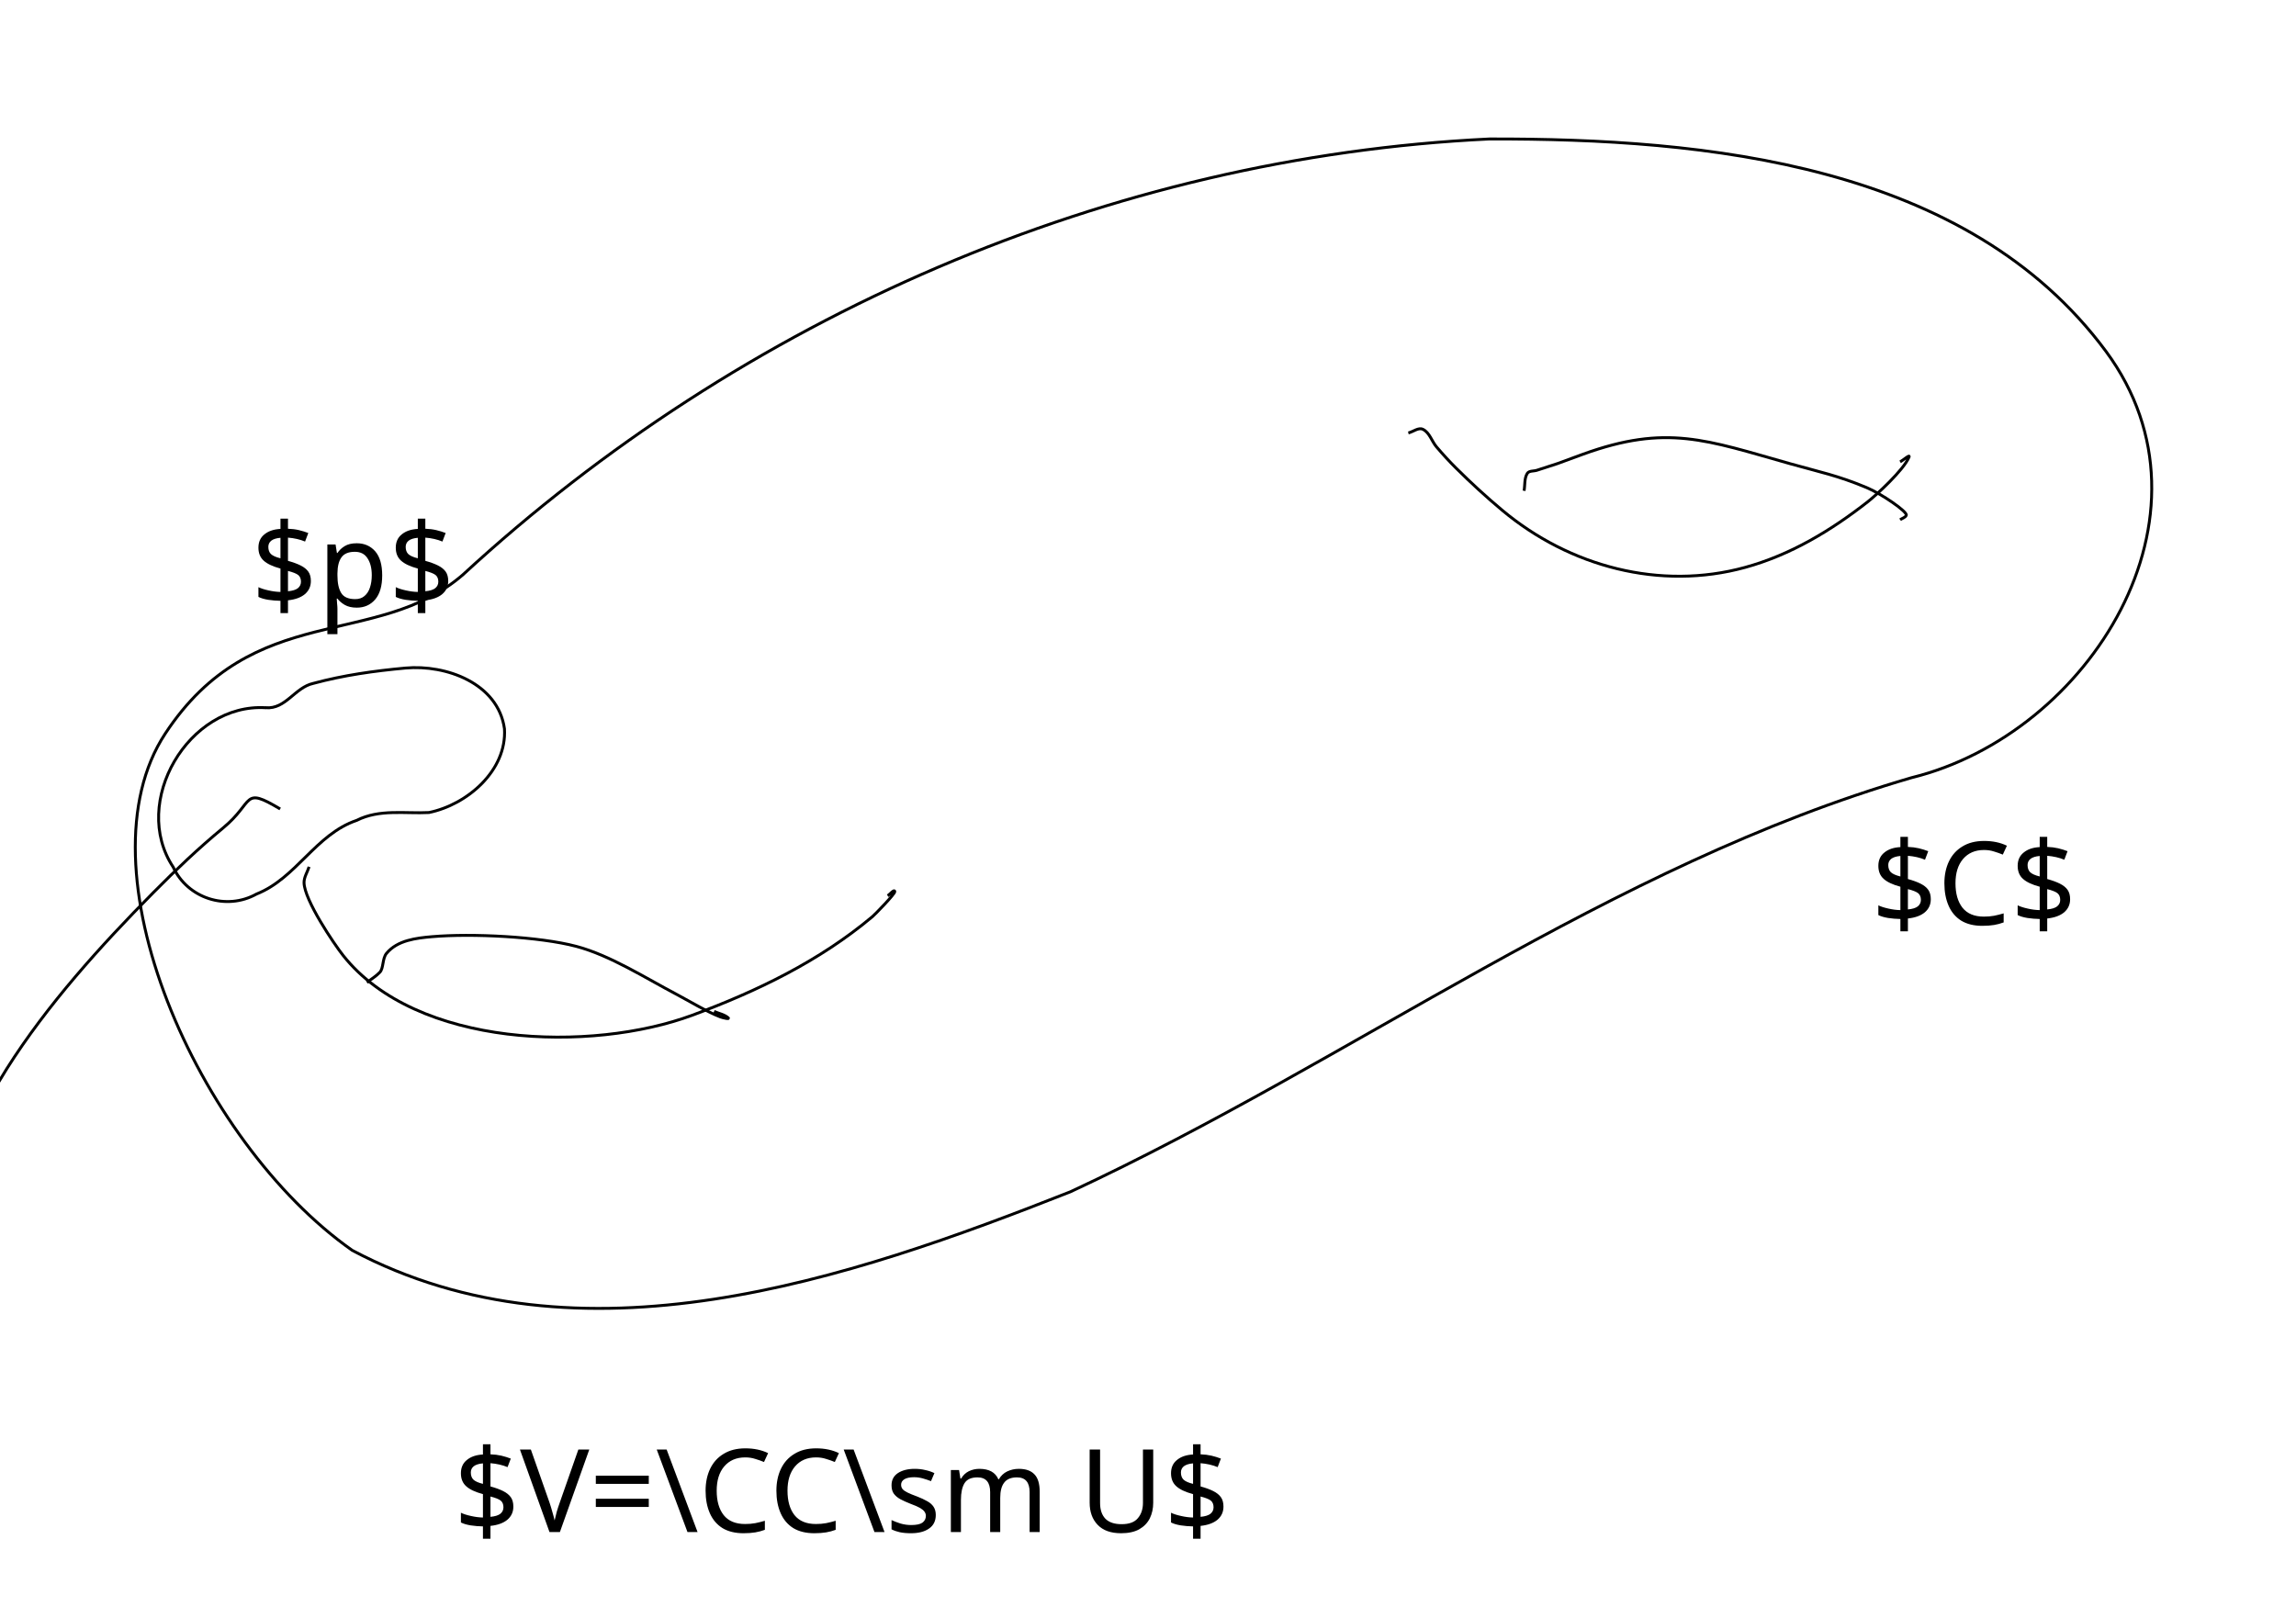
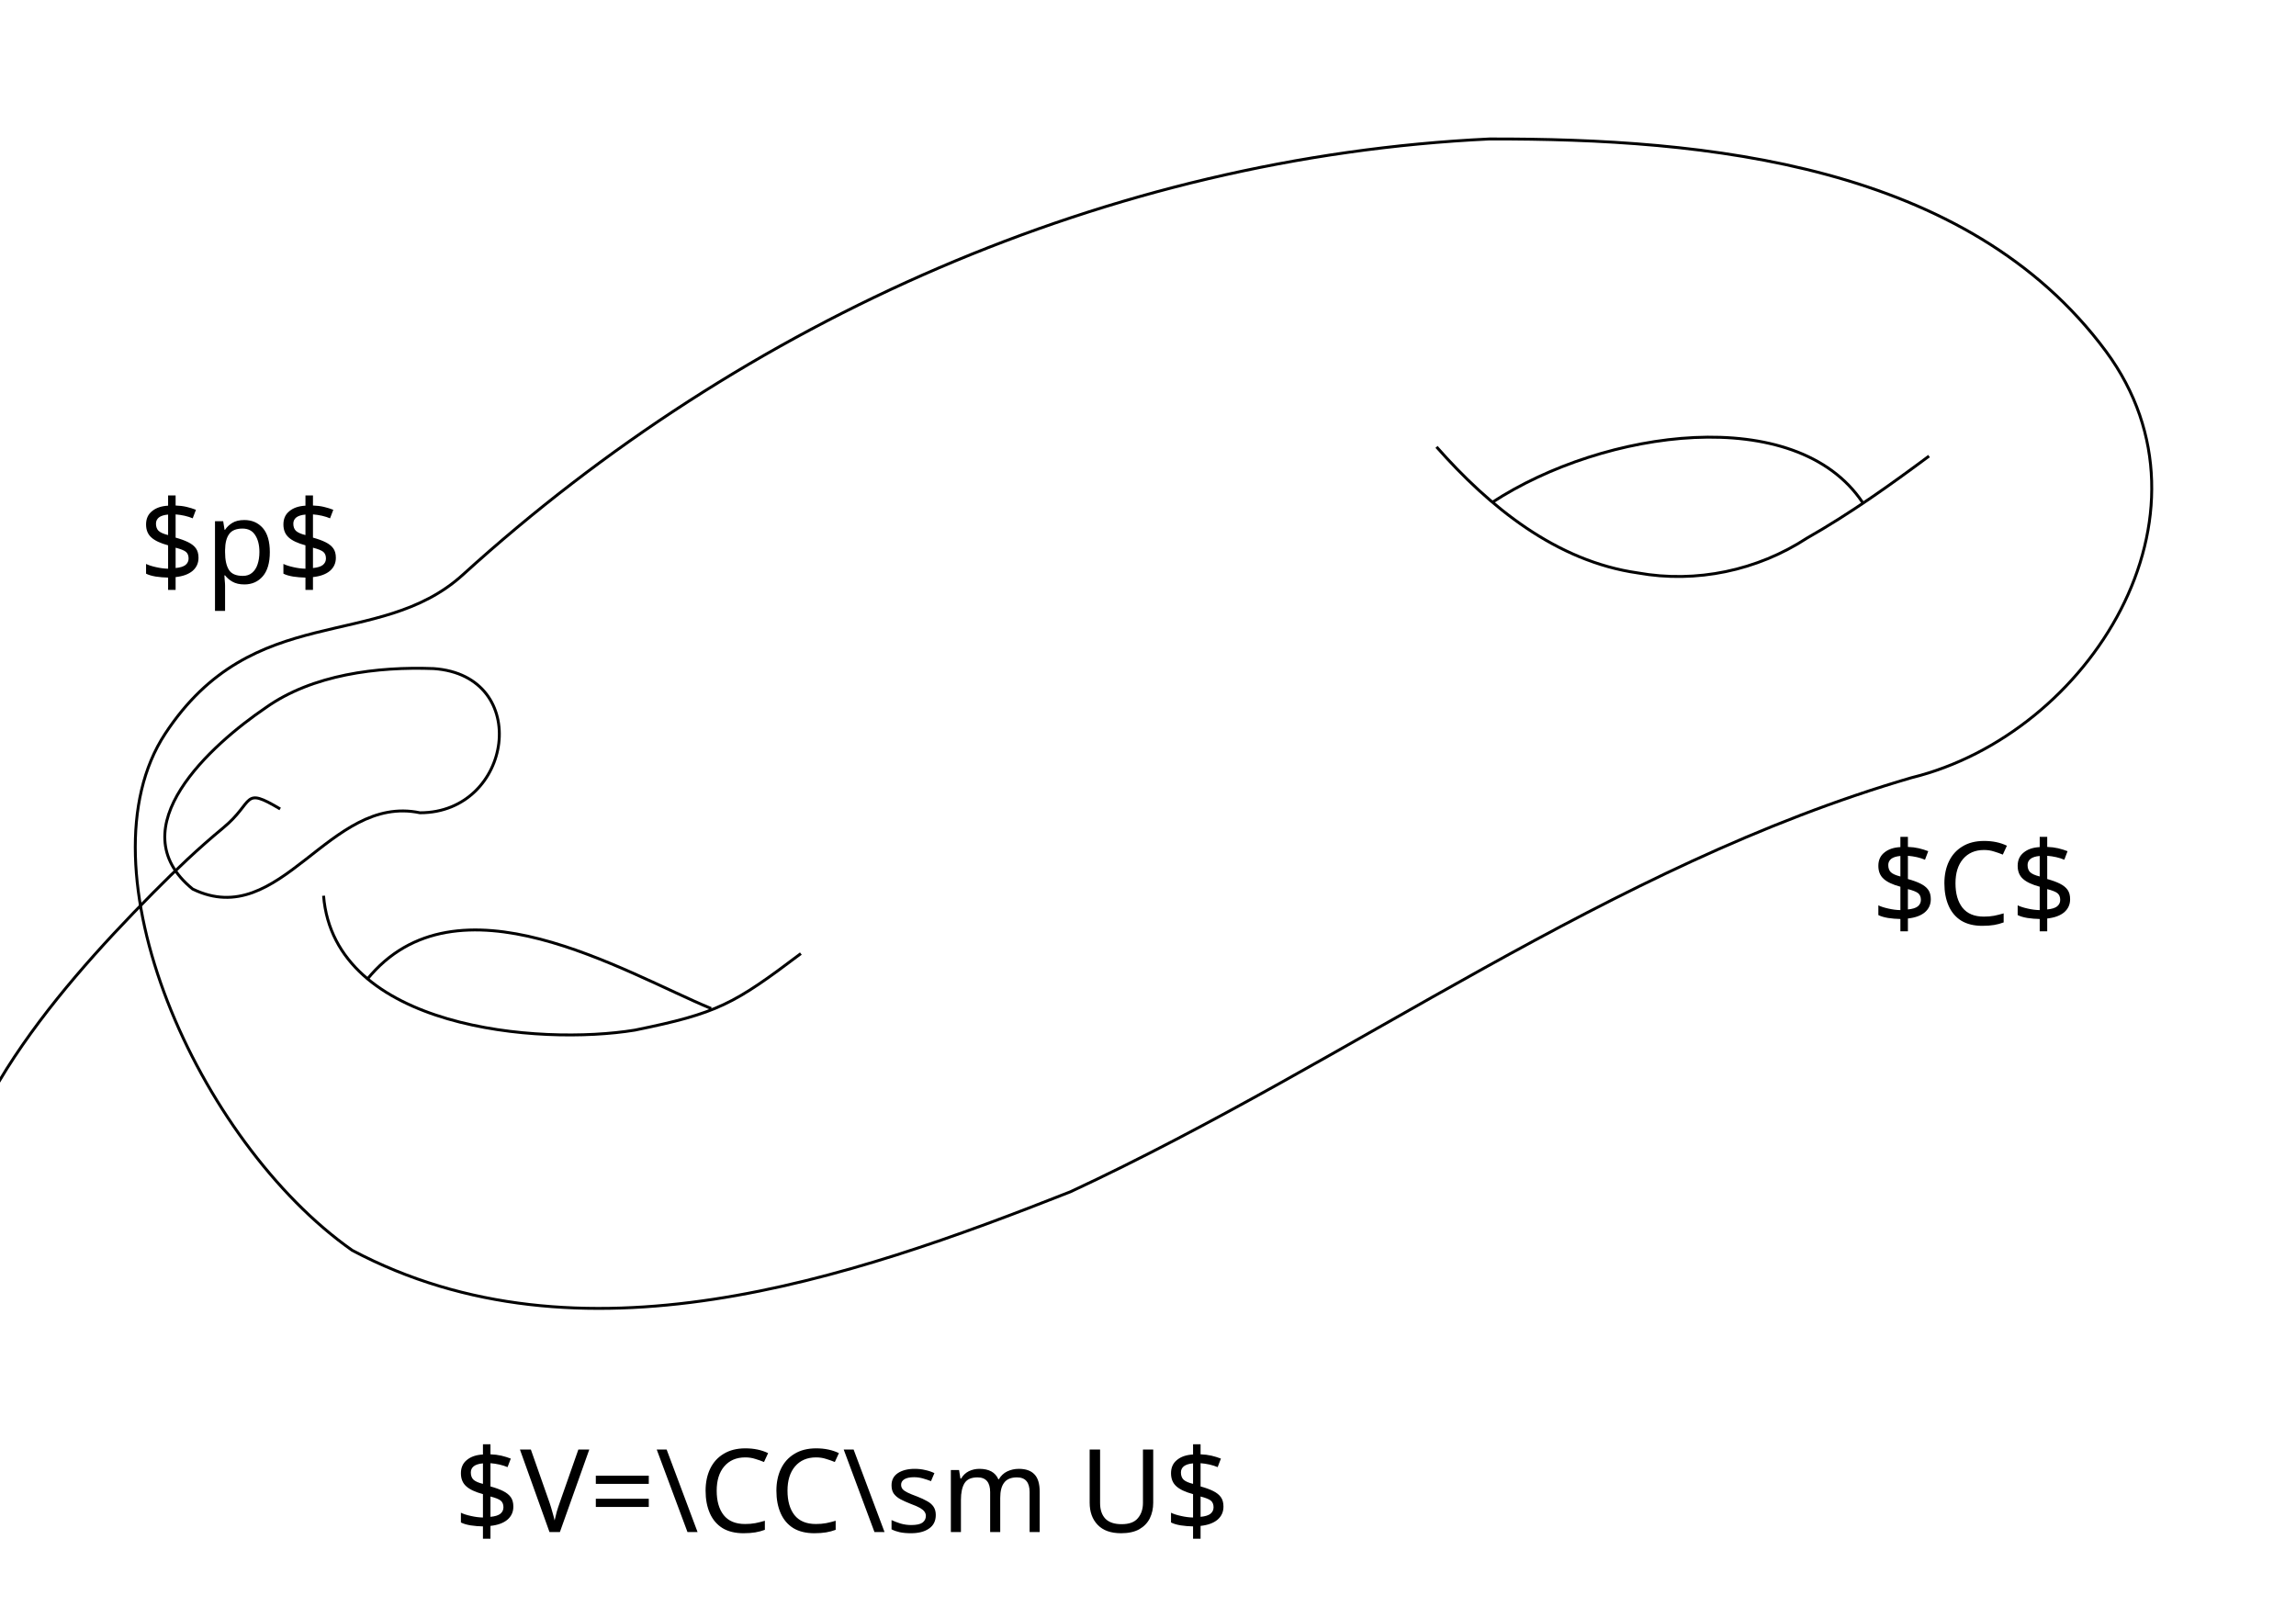
<svg xmlns="http://www.w3.org/2000/svg" width="210mm" height="148mm" viewBox="0 0 210 148" version="1.1" id="svg8">
  <defs id="defs2" />
  <g id="layer1">
-     <path id="path837" style="fill:none;stroke:#000000;stroke-width:0.265px;stroke-linecap:butt;stroke-linejoin:miter;stroke-opacity:1" d="m 15.108,67.118 c -8.062,12.27 2.92,37.278 17.105,47.257 20.827,11.049 45.357,2.678 65.693,-5.356 25.93,-12.073 49.181,-29.785 76.933,-37.88 16.284,-4.005 28.832,-24.02 17.789,-38.987 -12.71,-17.186 -36.6,-19.482 -56.393,-19.44 -34.776,1.654 -68.351,16.316 -93.894,39.859 -7.915,6.867 -19.171,2.278 -27.233,14.547 z" />
-     <path style="fill:none;stroke:#000000;stroke-width:0.265px;stroke-linecap:butt;stroke-linejoin:miter;stroke-opacity:1" d="m 28.271,79.292 c -0.154,0.486 -0.473,0.949 -0.462,1.459 0.034,1.596 2.756,5.62 3.584,6.662 6.7,8.433 22.673,8.89 31.942,5.449 5.917,-2.196 11.589,-4.933 16.453,-9.006 0.25,-0.21 2.1,-2.109 2.054,-2.303 -0.058,-0.246 -0.436,0.257 -0.654,0.385" id="path839" />
-     <path style="fill:none;stroke:#000000;stroke-width:0.265px;stroke-linecap:butt;stroke-linejoin:miter;stroke-opacity:1" d="m 33.562,89.875 c 0.395,-0.314 0.839,-0.573 1.184,-0.941 0.346,-0.369 0.216,-1.255 0.608,-1.727 0.998,-1.202 2.719,-1.397 4.15,-1.522 3.619,-0.316 9.8,-0.016 13.204,0.884 3.089,0.817 6.342,2.901 9.117,4.359 0.982,0.516 2.91,1.671 4.066,2.097 0.224,0.083 0.893,0.239 0.713,0.082 -0.356,-0.311 -0.861,-0.392 -1.292,-0.588" id="path841" />
-     <path style="fill:none;stroke:#000000;stroke-width:0.265px;stroke-linecap:butt;stroke-linejoin:miter;stroke-opacity:1" d="m 128.812,39.604 c 0.447,-0.109 0.928,-0.532 1.34,-0.328 0.605,0.3 0.798,1.09 1.237,1.604 0.569,0.667 1.16,1.315 1.782,1.933 1.363,1.354 2.78,2.656 4.255,3.886 6.145,5.128 14.412,7.342 22.196,5.202 4.16,-1.144 7.841,-3.365 11.213,-6.004 0.739,-0.578 3.296,-2.911 3.773,-4.092 0.116,-0.287 -0.544,0.296 -0.815,0.445" id="path843" />
-     <path style="fill:none;stroke:#000000;stroke-width:0.265px;stroke-linecap:butt;stroke-linejoin:miter;stroke-opacity:1" d="m 139.396,44.896 c 0.098,-0.53 0.008,-1.133 0.293,-1.589 0.164,-0.262 0.587,-0.193 0.88,-0.288 2.774,-0.9 0.832,-0.239 4.192,-1.46 7.674,-2.789 11.313,-1.299 18.989,0.864 2.639,0.744 4.33,1.068 6.979,2.18 1.388,0.582 3.747,2.217 3.626,2.529 -0.084,0.217 -0.376,0.274 -0.564,0.411" id="path845" />
+     <path id="path837" style="fill:none;stroke:#000000;stroke-width:0.265px;stroke-linecap:butt;stroke-linejoin:miter;stroke-opacity:1" d="m 15.108,67.118 c -8.062,12.27 2.92,37.278 17.105,47.257 20.827,11.049 45.357,2.678 65.693,-5.356 25.93,-12.073 49.181,-29.785 76.933,-37.88 16.284,-4.005 28.832,-24.02 17.789,-38.987 -12.71,-17.186 -36.6,-19.482 -56.393,-19.44 -34.776,1.654 -68.187,16.494 -93.894,39.859 -7.754,7.048 -19.171,2.278 -27.233,14.547 z" />
+     <path id="path839" style="fill:none;stroke:#000000;stroke-width:0.265px;stroke-linecap:butt;stroke-linejoin:miter;stroke-opacity:1" d="M 29.594,81.938 C 30.576,94.137 49.361,95.659 58.066,94.231 65.636,92.691 67.105,91.87 73.25,87.229" />
+     <path id="path841" style="fill:none;stroke:#000000;stroke-width:0.265px;stroke-linecap:butt;stroke-linejoin:miter;stroke-opacity:1" d="m 33.562,89.61 c 8.189,-10.12 23.552,-0.636 31.485,2.646" />
+     <path id="path843" style="fill:none;stroke:#000000;stroke-width:0.265px;stroke-linecap:butt;stroke-linejoin:miter;stroke-opacity:1" d="m 131.389,40.88 c 4.839,5.484 10.954,10.469 18.418,11.53 5.333,0.96 10.929,-0.22 15.459,-3.182 3.905,-2.219 7.572,-4.828 11.171,-7.508" />
+     <path id="path845" style="fill:none;stroke:#000000;stroke-width:0.265px;stroke-linecap:butt;stroke-linejoin:miter;stroke-opacity:1" d="m 136.485,45.954 c 10.276,-6.712 27.772,-9.104 33.867,0" />
    <circle style="fill:#ff1c57;fill-rule:evenodd;stroke:#181c57;stroke-width:1;stroke-linejoin:round" id="path847" d="m 24.741,71.429 a 1.323,1.323 0 0 1 0.811,1.679 1.323,1.323 0 0 1 -1.675,0.822 1.323,1.323 0 0 1 -0.832,-1.67 1.323,1.323 0 0 1 1.664,-0.842" />
    <path style="fill:none;stroke:#000000;stroke-width:0.265px;stroke-linecap:butt;stroke-linejoin:miter;stroke-opacity:1" d="m -16.708,89.875 c 0,111.125 0,111.125 0,111.125" id="path849" />
    <path style="fill:none;stroke:#000000;stroke-width:0.265px;stroke-linecap:butt;stroke-linejoin:miter;stroke-opacity:1" d="m -51.104,158.667 c 132.292,0 132.292,0 132.292,0" id="path851" />
    <circle style="fill:#ff1c57;fill-rule:evenodd;stroke:#181c57;stroke-width:1;stroke-linejoin:round" id="path853" d="m -7.933,131.287 a 30.427,30.427 0 0 1 18.664,38.627 30.427,30.427 0 0 1 -38.514,18.897 30.427,30.427 0 0 1 -19.13,-38.399 30.427,30.427 0 0 1 38.283,-19.361" />
    <path style="fill:none;stroke:#000000;stroke-width:0.265px;stroke-linecap:butt;stroke-linejoin:miter;stroke-opacity:1" d="m 25.625,74 c -3.519,-2.091 -2.303,-0.671 -5.215,1.734 -2.268,1.874 -4.302,3.811 -6.372,5.901 C 9.18,86.544 4.326,91.907 0.625,97.757 -3.313,103.981 -5.546,111.207 -7.591,118.216 c -0.916,3.14 -1.861,6.251 -2.515,9.459 -0.973,4.772 -1.248,9.558 -1.677,14.394 -0.098,1.101 -0.539,3.304 -0.734,3.331 -0.062,0.009 -2.277,-2.837 -2.41,-3.105 -1.862,-3.737 2.989,3.164 4.066,3.023 1.282,-0.168 6.078,-6.388 6.078,-7.156 0,-0.329 -0.489,-0.441 -0.734,-0.662" id="path855" />
    <text xml:space="preserve" style="font-size:10.583px;line-height:1.25;font-family:sans-serif;word-spacing:0px;stroke-width:0.265" x="171.146" y="84.583" id="text859">
      <tspan id="tspan857" x="171.146" y="84.583" style="stroke-width:0.265">$C$</tspan>
    </text>
-     <text xml:space="preserve" style="font-size:10.583px;line-height:1.25;font-family:sans-serif;word-spacing:0px;stroke-width:0.265" x="22.979" y="55.479" id="text863">
-       <tspan id="tspan861" x="22.979" y="55.479" style="stroke-width:0.265">$p$</tspan>
+     <text xml:space="preserve" style="font-size:10.583px;line-height:1.25;font-family:sans-serif;word-spacing:0px;stroke-width:0.265" x="12.705" y="53.352" id="text863">
+       <tspan id="tspan861" x="12.705" y="53.352" style="stroke-width:0.265">$p$</tspan>
    </text>
    <text xml:space="preserve" style="font-size:10.583px;line-height:1.25;font-family:sans-serif;word-spacing:0px;stroke-width:0.265" x="17.688" y="182.479" id="text867">
      <tspan id="tspan865" x="17.688" y="182.479" style="stroke-width:0.265">$\DD \da \ts{z\in \CC\st \abs{z} = 1}$</tspan>
    </text>
-     <path id="path869" style="fill:none;stroke:#000000;stroke-width:0.265px;stroke-linecap:butt;stroke-linejoin:miter;stroke-opacity:1" d="m 24.302,64.74 c -7.053,-0.433 -12.391,8.648 -8.466,14.57 1.32,2.866 4.858,4.015 7.625,2.473 3.641,-1.441 5.408,-5.469 9.162,-6.738 2.082,-1.056 4.415,-0.604 6.612,-0.718 3.5,-0.717 7.138,-3.843 6.905,-7.662 -0.585,-4.163 -5.338,-5.892 -9.055,-5.554 -2.833,0.256 -5.685,0.66 -8.428,1.401 -1.694,0.372 -2.52,2.384 -4.354,2.227 z" />
+     <path id="path869" style="fill:none;stroke:#000000;stroke-width:0.265px;stroke-linecap:butt;stroke-linejoin:miter;stroke-opacity:1" d="m 24.302,64.74 c -4.926,3.349 -13.54,10.993 -6.679,16.587 8.077,3.924 12.452,-8.725 20.787,-6.978 8.474,0.015 10.338,-12.549 1.249,-13.189 -5.132,-0.194 -11.091,0.542 -15.357,3.58 z" />
    <text xml:space="preserve" style="font-size:10.583px;line-height:1.25;font-family:sans-serif;word-spacing:0px;stroke-width:0.265" x="4.458" y="74" id="text873">
      <tspan id="tspan871" x="4.458" y="74" style="stroke-width:0.265" />
    </text>
    <text xml:space="preserve" style="font-size:10.583px;line-height:1.25;font-family:sans-serif;word-spacing:0px;stroke-width:0.265" x="-37.875" y="163.958" id="text877">
      <tspan id="tspan875" x="-37.875" y="163.958" style="stroke-width:0.265">$U$</tspan>
    </text>
    <text xml:space="preserve" style="font-size:10.583px;line-height:1.25;font-family:sans-serif;word-spacing:0px;stroke-width:0.265" x="41.5" y="140.146" id="text881">
      <tspan id="tspan879" x="41.5" y="140.146" style="stroke-width:0.265">$V=\CC\sm U$</tspan>
    </text>
  </g>
</svg>
